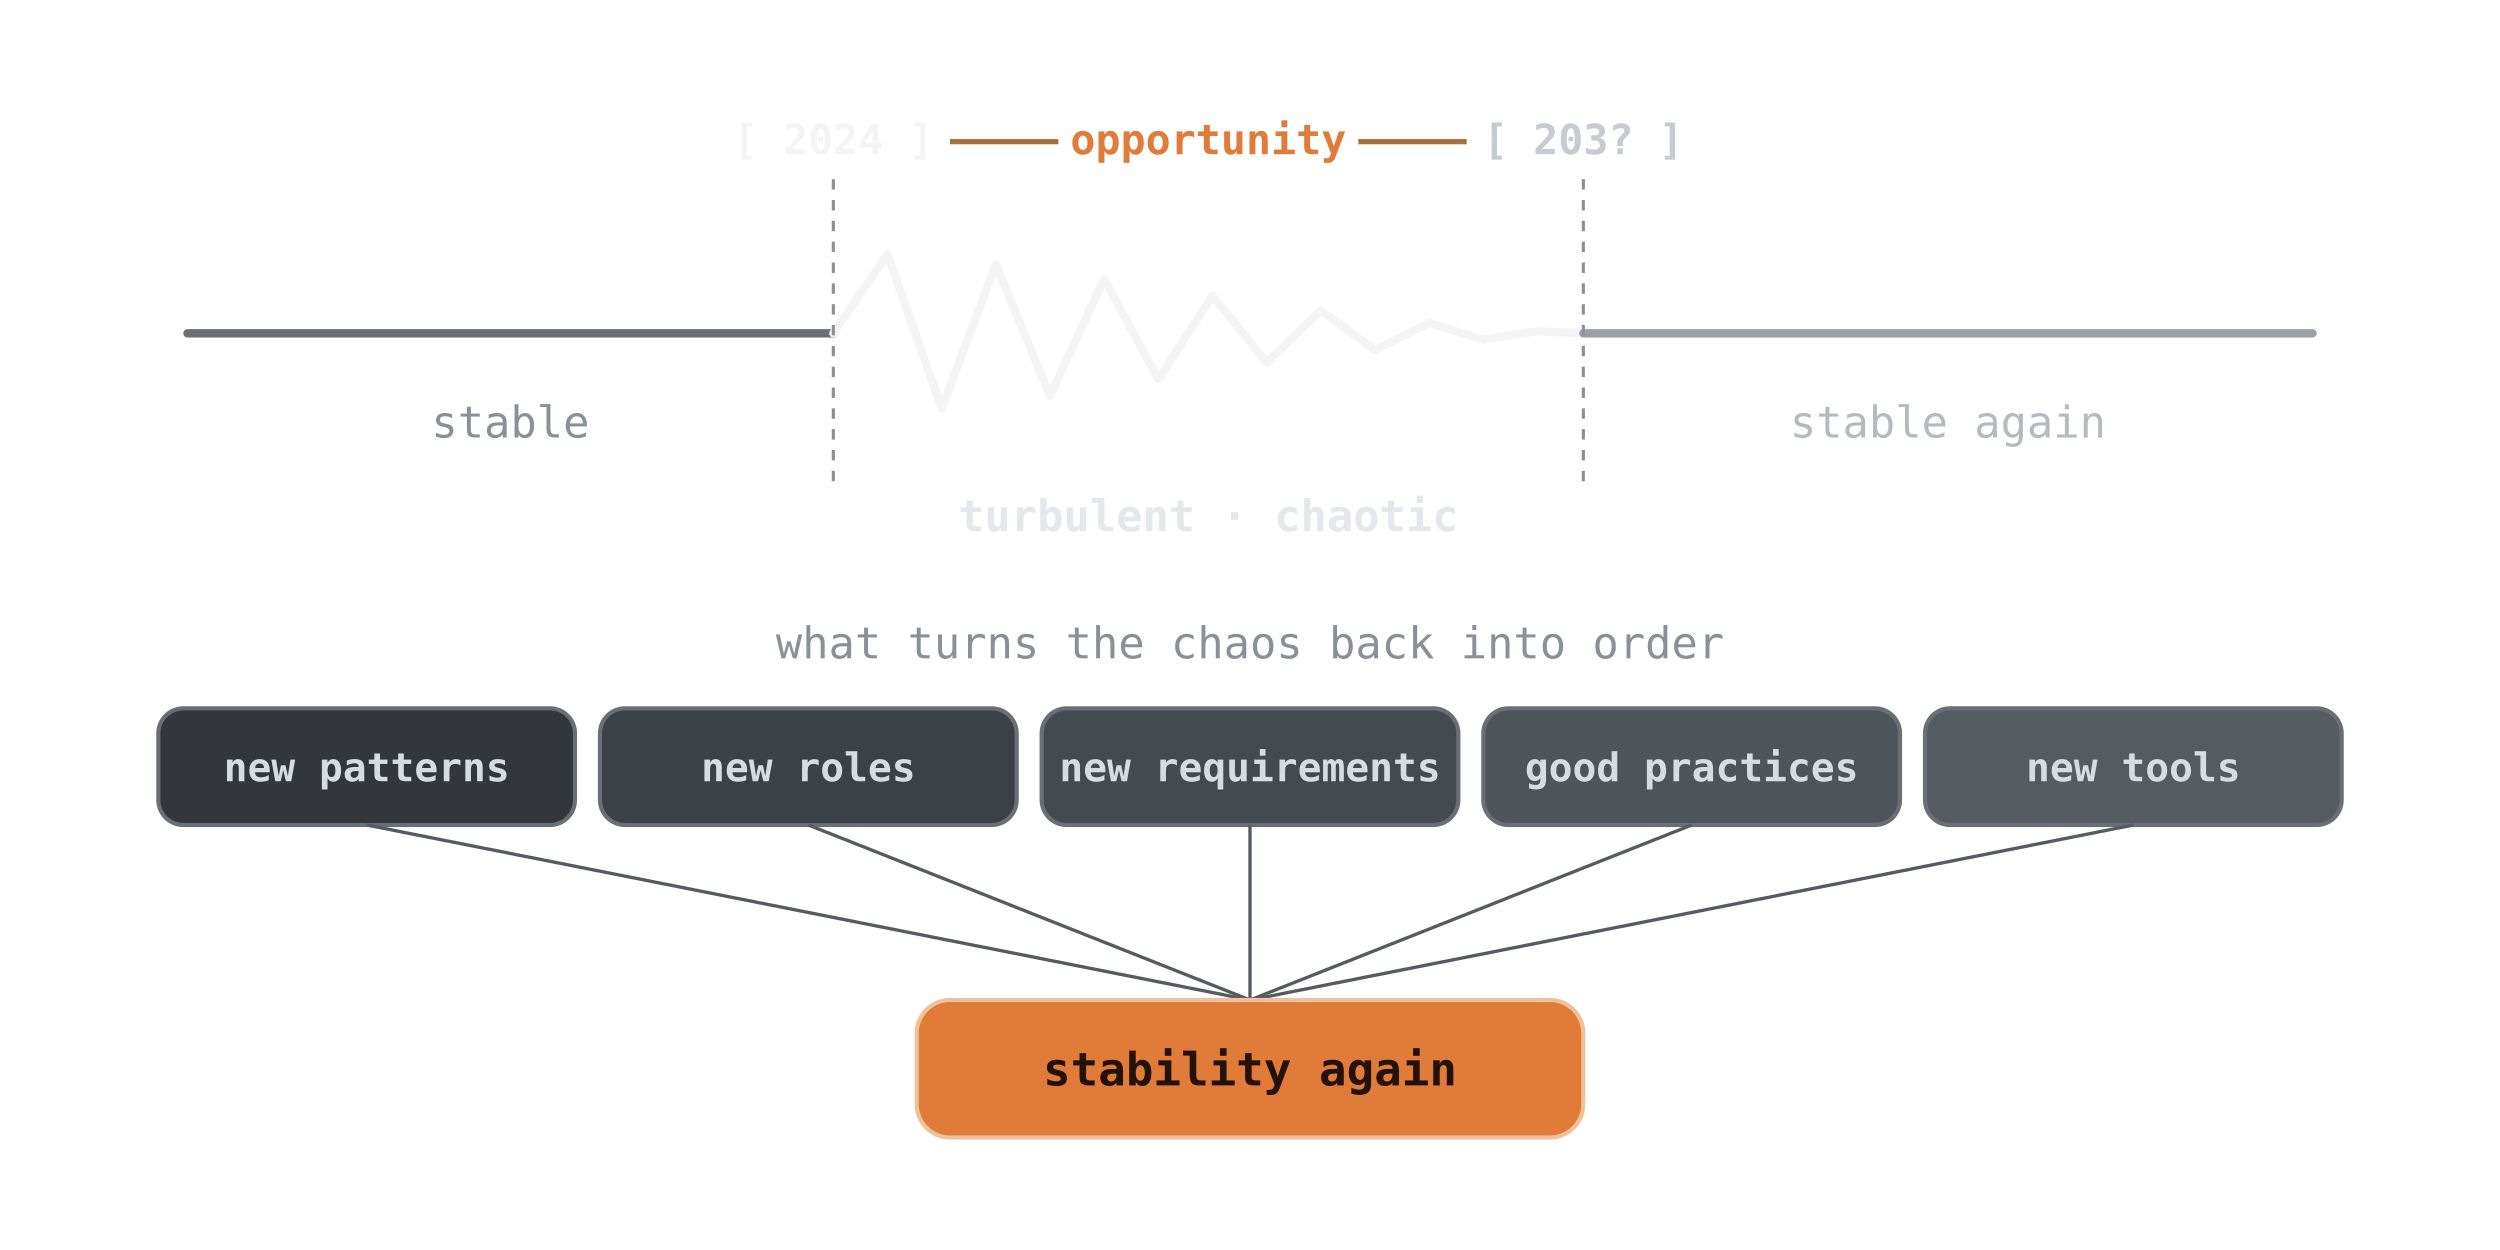
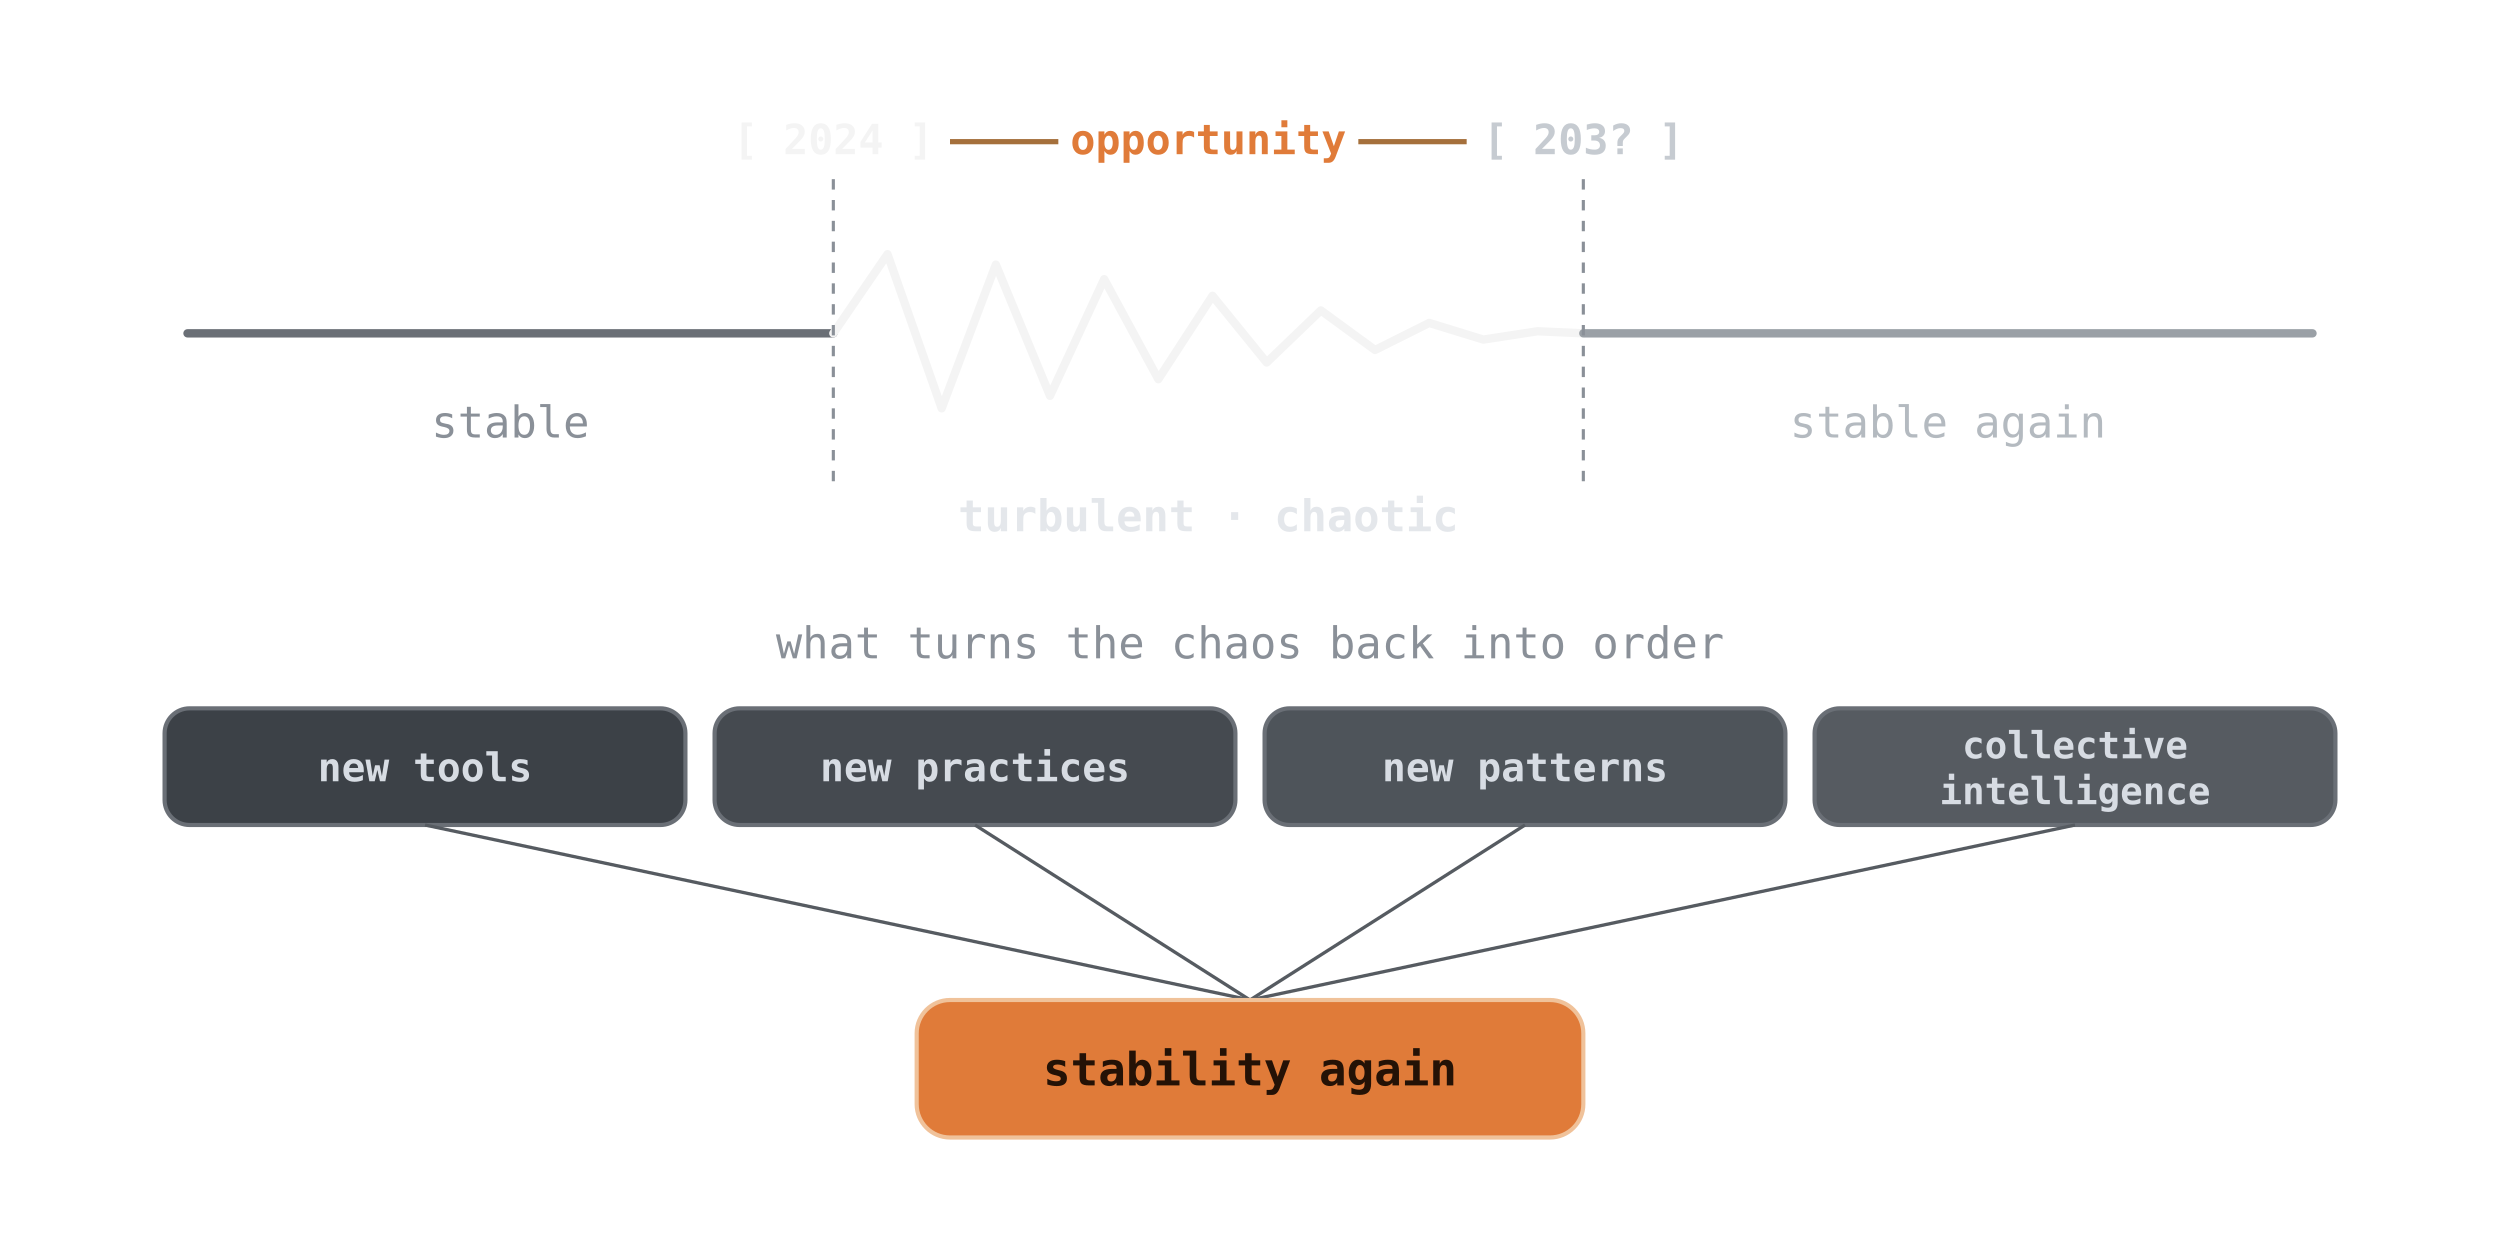
<svg xmlns="http://www.w3.org/2000/svg" viewBox="0 0 1200 600" font-family="'JetBrains Mono', ui-monospace, Menlo, Consolas, monospace">
  <line x1="90" y1="160" x2="400" y2="160" stroke="#6A6F76" stroke-width="4" stroke-linecap="round" />
  <path d="M400,160 L426,122 L452,196 L478,127 L504,190 L530,134 L556,182 L582,142 L608,174 L634,149 L660,168 L686,155 L712,163 L738,159 L760,160" fill="none" stroke="#F4F4F4" stroke-width="4" stroke-linejoin="round" stroke-linecap="round" />
  <line x1="760" y1="160" x2="1110" y2="160" stroke="#9AA0A6" stroke-width="4" stroke-linecap="round" />
  <line x1="400" y1="86" x2="400" y2="234" stroke="#8A9098" stroke-width="1.5" stroke-dasharray="5 5" />
  <line x1="760" y1="86" x2="760" y2="234" stroke="#8A9098" stroke-width="1.5" stroke-dasharray="5 5" />
  <text x="400" y="74" text-anchor="middle" fill="#F4F4F4" font-size="20" font-weight="700">[ 2024 ]</text>
  <text x="760" y="74" text-anchor="middle" fill="#C6CBD1" font-size="20" font-weight="700">[ 203? ]</text>
  <line x1="456" y1="68" x2="508" y2="68" stroke="#A5703C" stroke-width="2.5" />
  <text x="580" y="74" text-anchor="middle" fill="#E07B39" font-size="20" font-weight="700">opportunity</text>
  <line x1="652" y1="68" x2="704" y2="68" stroke="#A5703C" stroke-width="2.5" />
  <text x="245" y="210" text-anchor="middle" fill="#8A9098" font-size="21">stable</text>
  <text x="580" y="255" text-anchor="middle" fill="#E4E7EB" font-size="21" font-weight="700">turbulent · chaotic</text>
  <text x="935" y="210" text-anchor="middle" fill="#B4BAC0" font-size="21">stable again</text>
  <text x="600" y="316" text-anchor="middle" fill="#8A9098" font-size="21">what turns the chaos back into order</text>
-   <rect x="76" y="340" width="200" height="56" rx="12" fill="#33373C" stroke="#6A6F76" stroke-width="2" />
-   <rect x="288" y="340" width="200" height="56" rx="12" fill="#3C4147" stroke="#6A6F76" stroke-width="2" />
-   <rect x="500" y="340" width="200" height="56" rx="12" fill="#454A50" stroke="#6A6F76" stroke-width="2" />
-   <rect x="712" y="340" width="200" height="56" rx="12" fill="#4E545A" stroke="#6A6F76" stroke-width="2" />
-   <rect x="924" y="340" width="200" height="56" rx="12" fill="#565B61" stroke="#6A6F76" stroke-width="2" />
-   <text x="176" y="375" text-anchor="middle" font-size="19" font-weight="700" fill="#D7DCE3" font-family="'JetBrains Mono', ui-monospace, Menlo, Consolas, monospace">new patterns</text>
-   <text x="388" y="375" text-anchor="middle" font-size="19" font-weight="700" fill="#D7DCE3" font-family="'JetBrains Mono', ui-monospace, Menlo, Consolas, monospace">new roles</text>
-   <text x="600" y="375" text-anchor="middle" font-size="19" font-weight="700" fill="#D7DCE3" font-family="'JetBrains Mono', ui-monospace, Menlo, Consolas, monospace">new requirements</text>
-   <text x="812" y="375" text-anchor="middle" font-size="19" font-weight="700" fill="#D7DCE3" font-family="'JetBrains Mono', ui-monospace, Menlo, Consolas, monospace">good practices</text>
-   <text x="1024" y="375" text-anchor="middle" font-size="19" font-weight="700" fill="#D7DCE3" font-family="'JetBrains Mono', ui-monospace, Menlo, Consolas, monospace">new tools</text>
-   <line x1="176" y1="396" x2="600" y2="480" stroke="#565B61" stroke-width="1.6" />
-   <line x1="388" y1="396" x2="600" y2="480" stroke="#565B61" stroke-width="1.6" />
-   <line x1="600" y1="396" x2="600" y2="480" stroke="#565B61" stroke-width="1.6" />
-   <line x1="812" y1="396" x2="600" y2="480" stroke="#565B61" stroke-width="1.6" />
-   <line x1="1024" y1="396" x2="600" y2="480" stroke="#565B61" stroke-width="1.6" />
+   <rect x="79" y="340" width="250" height="56" rx="12" fill="#3C4147" stroke="#6A6F76" stroke-width="2" />
+   <rect x="343" y="340" width="250" height="56" rx="12" fill="#454A50" stroke="#6A6F76" stroke-width="2" />
+   <rect x="607" y="340" width="250" height="56" rx="12" fill="#4E545A" stroke="#6A6F76" stroke-width="2" />
+   <rect x="871" y="340" width="250" height="56" rx="12" fill="#565B61" stroke="#6A6F76" stroke-width="2" />
+   <text x="204" y="375" text-anchor="middle" font-size="19" font-weight="700" fill="#D7DCE3" font-family="'JetBrains Mono', ui-monospace, Menlo, Consolas, monospace">new tools</text>
+   <text x="468" y="375" text-anchor="middle" font-size="19" font-weight="700" fill="#D7DCE3" font-family="'JetBrains Mono', ui-monospace, Menlo, Consolas, monospace">new practices</text>
+   <text x="732" y="375" text-anchor="middle" font-size="19" font-weight="700" fill="#D7DCE3" font-family="'JetBrains Mono', ui-monospace, Menlo, Consolas, monospace">new patterns</text>
+   <text x="996" y="364" text-anchor="middle" font-size="18" font-weight="700" fill="#D7DCE3" font-family="'JetBrains Mono', ui-monospace, Menlo, Consolas, monospace">collective</text>
+   <text x="996" y="386" text-anchor="middle" font-size="18" font-weight="700" fill="#D7DCE3" font-family="'JetBrains Mono', ui-monospace, Menlo, Consolas, monospace">intelligence</text>
+   <line x1="204" y1="396" x2="600" y2="480" stroke="#565B61" stroke-width="1.6" />
+   <line x1="468" y1="396" x2="600" y2="480" stroke="#565B61" stroke-width="1.6" />
+   <line x1="732" y1="396" x2="600" y2="480" stroke="#565B61" stroke-width="1.6" />
+   <line x1="996" y1="396" x2="600" y2="480" stroke="#565B61" stroke-width="1.6" />
  <rect x="440" y="480" width="320" height="66" rx="16" fill="#E07B39" stroke="#F0C29A" stroke-width="2" />
  <text x="600" y="521" text-anchor="middle" font-size="22" font-weight="700" fill="#241206" font-family="'JetBrains Mono', ui-monospace, Menlo, Consolas, monospace">stability again</text>
</svg>
